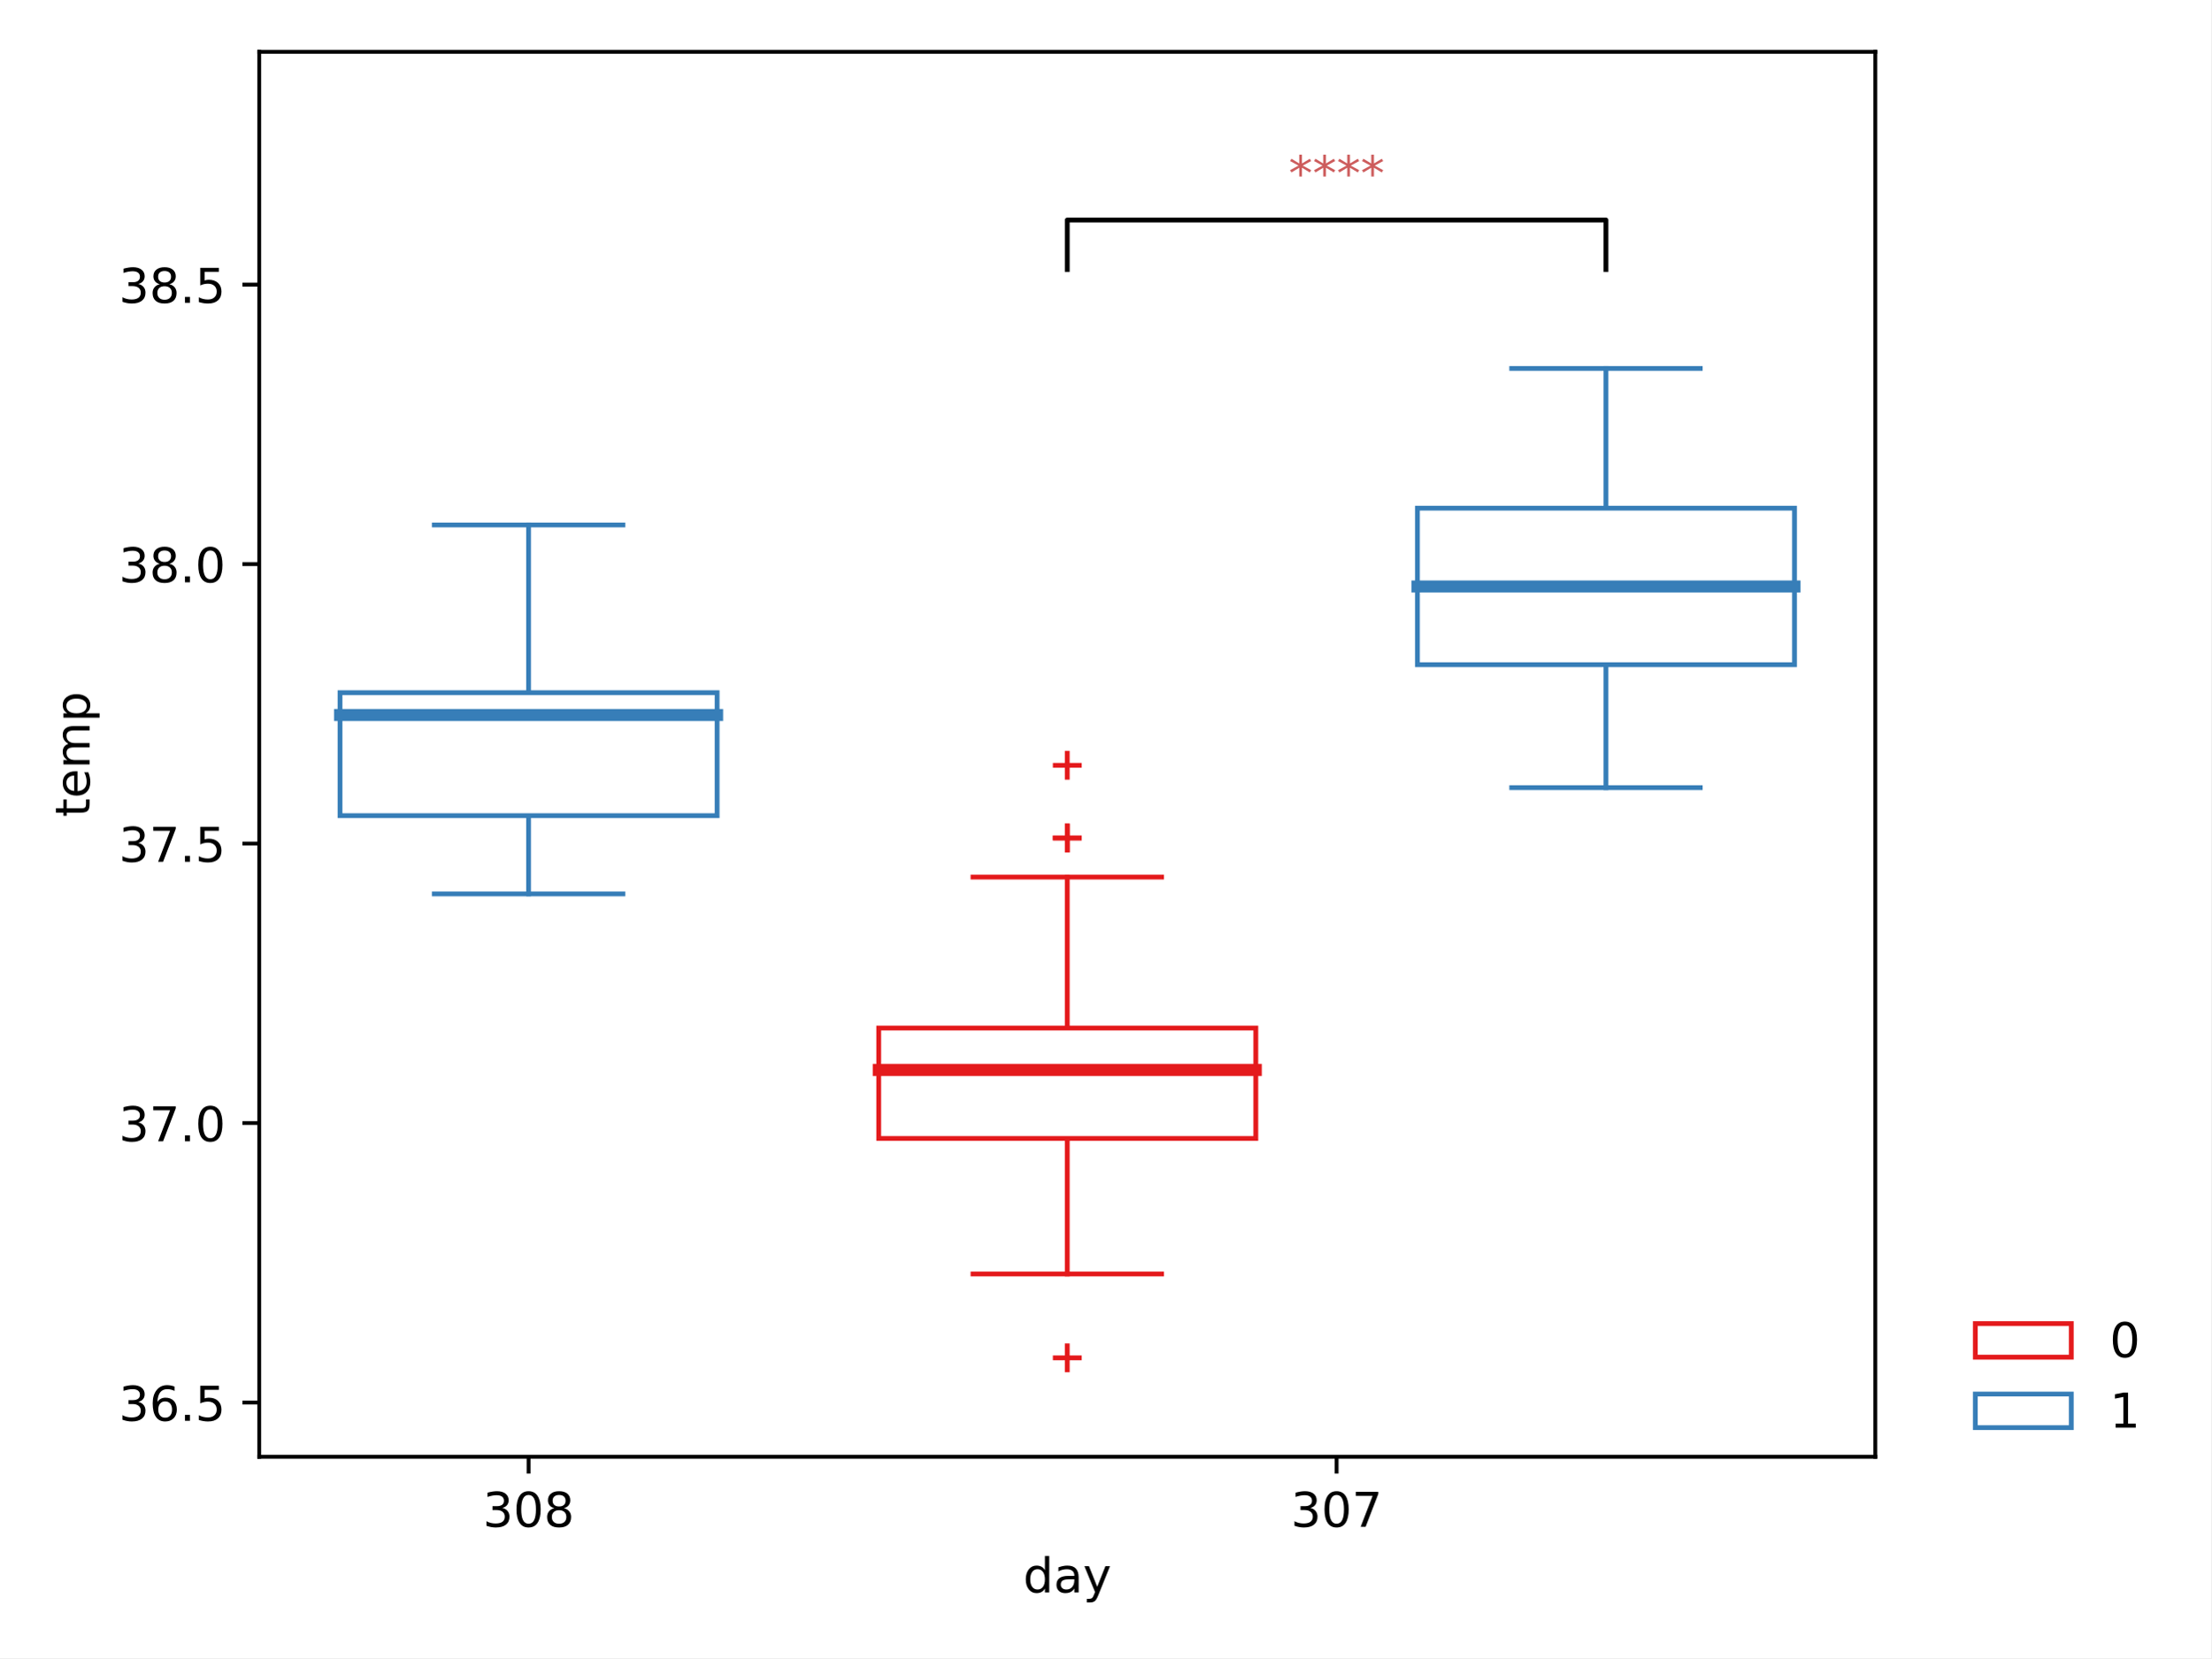
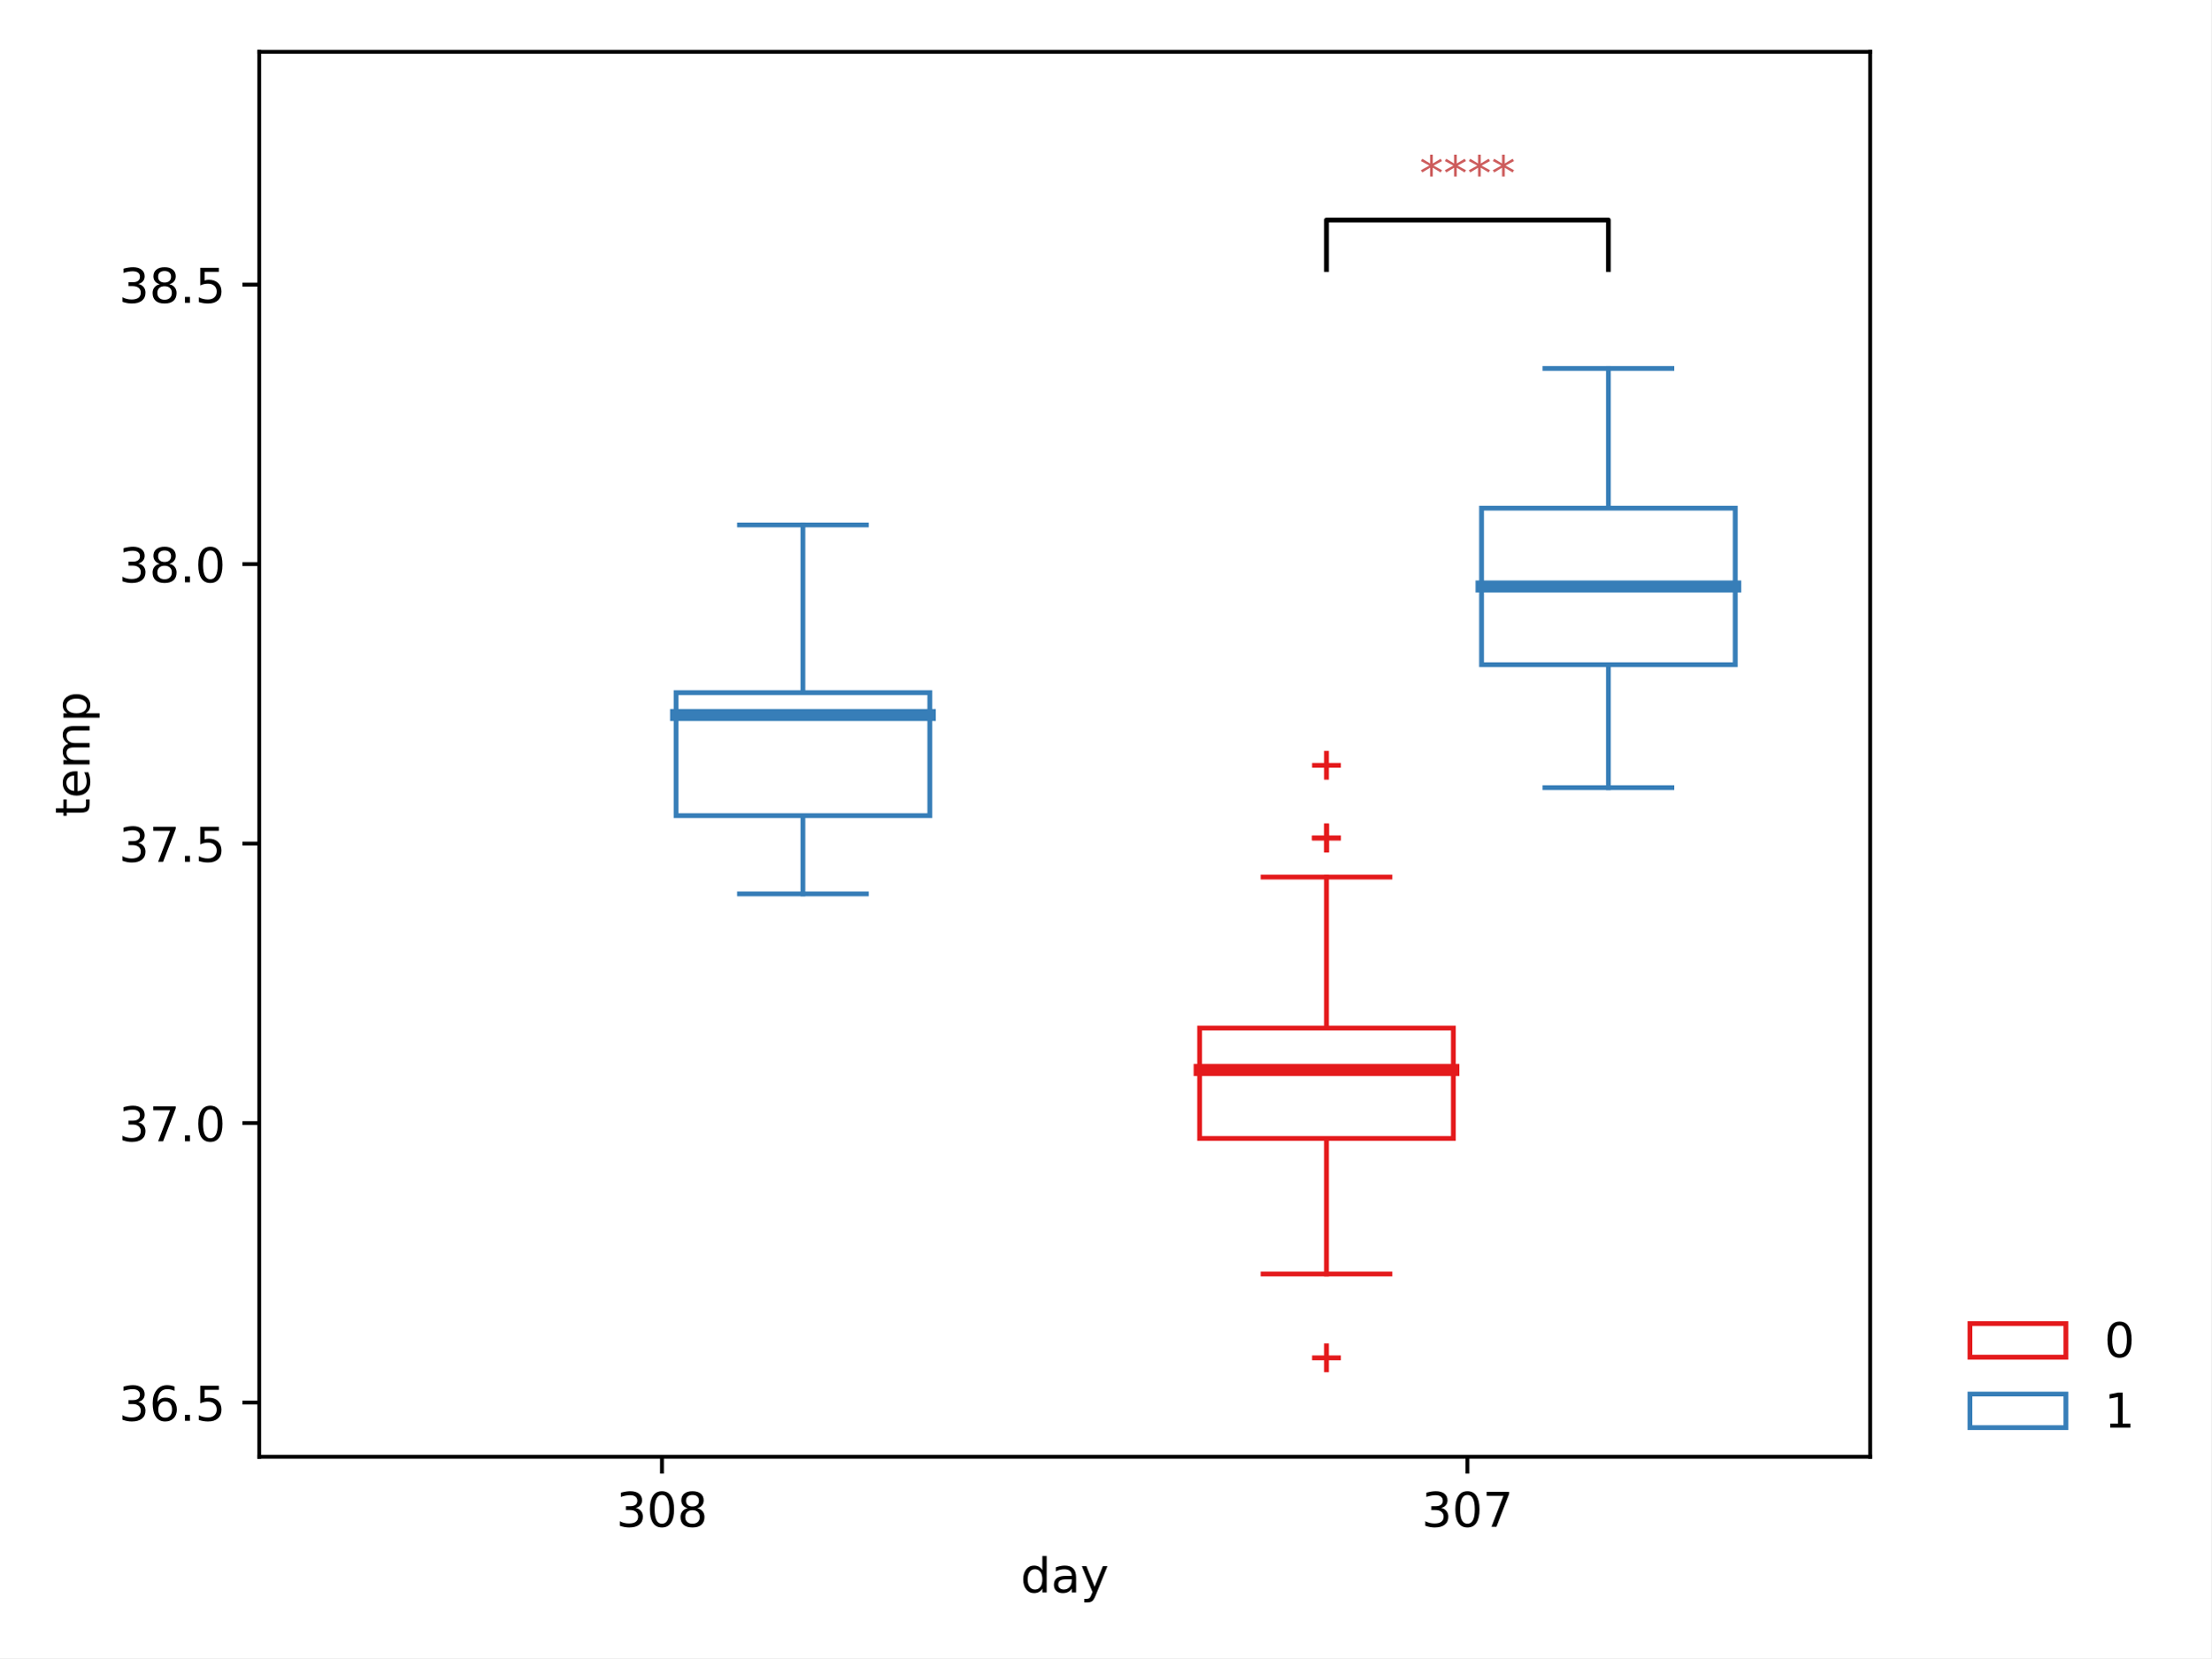
<svg xmlns="http://www.w3.org/2000/svg" xmlns:xlink="http://www.w3.org/1999/xlink" height="345.6pt" version="1.1" viewBox="0 0 460.8 345.6" width="460.8pt">
  <defs>
    <style type="text/css">
*{stroke-linecap:butt;stroke-linejoin:round;}
  </style>
  </defs>
  <g id="figure_1">
    <g id="patch_1">
      <path d="M 0 345.6  L 460.8 345.6  L 460.8 0  L 0 0  z " style="fill:#ffffff;" />
    </g>
    <g id="axes_1">
      <g id="patch_2">
-         <path d="M 54.02 303.64  L 390.823 303.64  L 390.823 10.8  L 54.02 10.8  z " style="fill:#ffffff;" />
+         <path d="M 54.02 303.64  L 389.754 303.64  L 389.754 10.8  L 54.02 10.8  z " style="fill:#ffffff;" />
      </g>
      <g id="matplotlib.axis_1">
        <g id="xtick_1">
          <g id="line2d_1">
            <defs>
-               <path d="M 0 0  L 0 3.5  " id="mc8f08b8f6e" style="stroke:#000000;stroke-width:0.8;" />
-             </defs>
-             <g>
-               <use style="stroke:#000000;stroke-width:0.8;" x="110.154" xlink:href="#mc8f08b8f6e" y="303.64" />
+               <path d="M 0 0  L 0 3.5  " id="md57b7d2812" style="stroke:#000000;stroke-width:0.8;" />
+             </defs>
+             <g>
+               <use style="stroke:#000000;stroke-width:0.8;" x="137.953" xlink:href="#md57b7d2812" y="303.64" />
            </g>
          </g>
          <g id="text_1">
            <defs>
              <path d="M 40.578 39.312  Q 47.656 37.797 51.625 33  Q 55.609 28.219 55.609 21.188  Q 55.609 10.406 48.188 4.484  Q 40.766 -1.422 27.094 -1.422  Q 22.516 -1.422 17.656 -0.516  Q 12.797 0.391 7.625 2.203  L 7.625 11.719  Q 11.719 9.328 16.594 8.109  Q 21.484 6.891 26.812 6.891  Q 36.078 6.891 40.938 10.547  Q 45.797 14.203 45.797 21.188  Q 45.797 27.641 41.281 31.266  Q 36.766 34.906 28.719 34.906  L 20.219 34.906  L 20.219 43.016  L 29.109 43.016  Q 36.375 43.016 40.234 45.922  Q 44.094 48.828 44.094 54.297  Q 44.094 59.906 40.109 62.906  Q 36.141 65.922 28.719 65.922  Q 24.656 65.922 20.016 65.031  Q 15.375 64.156 9.812 62.312  L 9.812 71.094  Q 15.438 72.656 20.344 73.438  Q 25.25 74.219 29.594 74.219  Q 40.828 74.219 47.359 69.109  Q 53.906 64.016 53.906 55.328  Q 53.906 49.266 50.438 45.094  Q 46.969 40.922 40.578 39.312  z " id="DejaVuSans-51" />
              <path d="M 31.781 66.406  Q 24.172 66.406 20.328 58.906  Q 16.5 51.422 16.5 36.375  Q 16.5 21.391 20.328 13.891  Q 24.172 6.391 31.781 6.391  Q 39.453 6.391 43.281 13.891  Q 47.125 21.391 47.125 36.375  Q 47.125 51.422 43.281 58.906  Q 39.453 66.406 31.781 66.406  z M 31.781 74.219  Q 44.047 74.219 50.516 64.516  Q 56.984 54.828 56.984 36.375  Q 56.984 17.969 50.516 8.266  Q 44.047 -1.422 31.781 -1.422  Q 19.531 -1.422 13.062 8.266  Q 6.594 17.969 6.594 36.375  Q 6.594 54.828 13.062 64.516  Q 19.531 74.219 31.781 74.219  z " id="DejaVuSans-48" />
              <path d="M 31.781 34.625  Q 24.75 34.625 20.719 30.859  Q 16.703 27.094 16.703 20.516  Q 16.703 13.922 20.719 10.156  Q 24.75 6.391 31.781 6.391  Q 38.812 6.391 42.859 10.172  Q 46.922 13.969 46.922 20.516  Q 46.922 27.094 42.891 30.859  Q 38.875 34.625 31.781 34.625  z M 21.922 38.812  Q 15.578 40.375 12.031 44.719  Q 8.5 49.078 8.5 55.328  Q 8.5 64.062 14.719 69.141  Q 20.953 74.219 31.781 74.219  Q 42.672 74.219 48.875 69.141  Q 55.078 64.062 55.078 55.328  Q 55.078 49.078 51.531 44.719  Q 48 40.375 41.703 38.812  Q 48.828 37.156 52.797 32.312  Q 56.781 27.484 56.781 20.516  Q 56.781 9.906 50.312 4.234  Q 43.844 -1.422 31.781 -1.422  Q 19.734 -1.422 13.25 4.234  Q 6.781 9.906 6.781 20.516  Q 6.781 27.484 10.781 32.312  Q 14.797 37.156 21.922 38.812  z M 18.312 54.391  Q 18.312 48.734 21.844 45.562  Q 25.391 42.391 31.781 42.391  Q 38.141 42.391 41.719 45.562  Q 45.312 48.734 45.312 54.391  Q 45.312 60.062 41.719 63.234  Q 38.141 66.406 31.781 66.406  Q 25.391 66.406 21.844 63.234  Q 18.312 60.062 18.312 54.391  z " id="DejaVuSans-56" />
            </defs>
-             <g transform="translate(100.6101 318.2384)scale(0.1 -0.1)">
+             <g transform="translate(128.4098 318.2384)scale(0.1 -0.1)">
              <use xlink:href="#DejaVuSans-51" />
              <use x="63.623" xlink:href="#DejaVuSans-48" />
              <use x="127.246" xlink:href="#DejaVuSans-56" />
            </g>
          </g>
        </g>
        <g id="xtick_2">
          <g id="line2d_2">
            <g>
-               <use style="stroke:#000000;stroke-width:0.8;" x="278.556" xlink:href="#mc8f08b8f6e" y="303.64" />
+               <use style="stroke:#000000;stroke-width:0.8;" x="305.82" xlink:href="#md57b7d2812" y="303.64" />
            </g>
          </g>
          <g id="text_2">
            <defs>
              <path d="M 8.203 72.906  L 55.078 72.906  L 55.078 68.703  L 28.609 0  L 18.312 0  L 43.219 64.594  L 8.203 64.594  z " id="DejaVuSans-55" />
            </defs>
-             <g transform="translate(269.0118 318.2384)scale(0.1 -0.1)">
+             <g transform="translate(296.2767 318.2384)scale(0.1 -0.1)">
              <use xlink:href="#DejaVuSans-51" />
              <use x="63.623" xlink:href="#DejaVuSans-48" />
              <use x="127.246" xlink:href="#DejaVuSans-55" />
            </g>
          </g>
        </g>
        <g id="text_3">
          <defs>
            <path d="M 45.406 46.391  L 45.406 75.984  L 54.391 75.984  L 54.391 0  L 45.406 0  L 45.406 8.203  Q 42.578 3.328 38.25 0.953  Q 33.938 -1.422 27.875 -1.422  Q 17.969 -1.422 11.734 6.484  Q 5.516 14.406 5.516 27.297  Q 5.516 40.188 11.734 48.094  Q 17.969 56 27.875 56  Q 33.938 56 38.25 53.625  Q 42.578 51.266 45.406 46.391  z M 14.797 27.297  Q 14.797 17.391 18.875 11.75  Q 22.953 6.109 30.078 6.109  Q 37.203 6.109 41.297 11.75  Q 45.406 17.391 45.406 27.297  Q 45.406 37.203 41.297 42.844  Q 37.203 48.484 30.078 48.484  Q 22.953 48.484 18.875 42.844  Q 14.797 37.203 14.797 27.297  z " id="DejaVuSans-100" />
            <path d="M 34.281 27.484  Q 23.391 27.484 19.188 25  Q 14.984 22.516 14.984 16.5  Q 14.984 11.719 18.141 8.906  Q 21.297 6.109 26.703 6.109  Q 34.188 6.109 38.703 11.406  Q 43.219 16.703 43.219 25.484  L 43.219 27.484  z M 52.203 31.203  L 52.203 0  L 43.219 0  L 43.219 8.297  Q 40.141 3.328 35.547 0.953  Q 30.953 -1.422 24.312 -1.422  Q 15.922 -1.422 10.953 3.297  Q 6 8.016 6 15.922  Q 6 25.141 12.172 29.828  Q 18.359 34.516 30.609 34.516  L 43.219 34.516  L 43.219 35.406  Q 43.219 41.609 39.141 45  Q 35.062 48.391 27.688 48.391  Q 23 48.391 18.547 47.266  Q 14.109 46.141 10.016 43.891  L 10.016 52.203  Q 14.938 54.109 19.578 55.047  Q 24.219 56 28.609 56  Q 40.484 56 46.344 49.844  Q 52.203 43.703 52.203 31.203  z " id="DejaVuSans-97" />
            <path d="M 32.172 -5.078  Q 28.375 -14.844 24.75 -17.812  Q 21.141 -20.797 15.094 -20.797  L 7.906 -20.797  L 7.906 -13.281  L 13.188 -13.281  Q 16.891 -13.281 18.938 -11.516  Q 21 -9.766 23.484 -3.219  L 25.094 0.875  L 2.984 54.688  L 12.5 54.688  L 29.594 11.922  L 46.688 54.688  L 56.203 54.688  z " id="DejaVuSans-121" />
          </defs>
-           <g transform="translate(213.224 331.9166)scale(0.1 -0.1)">
+           <g transform="translate(212.6893 331.9166)scale(0.1 -0.1)">
            <use xlink:href="#DejaVuSans-100" />
            <use x="63.477" xlink:href="#DejaVuSans-97" />
            <use x="124.756" xlink:href="#DejaVuSans-121" />
          </g>
        </g>
      </g>
      <g id="matplotlib.axis_2">
        <g id="ytick_1">
          <g id="line2d_3">
            <defs>
-               <path d="M 0 0  L -3.5 0  " id="m003e473885" style="stroke:#000000;stroke-width:0.8;" />
-             </defs>
-             <g>
-               <use style="stroke:#000000;stroke-width:0.8;" x="54.02" xlink:href="#m003e473885" y="292.338" />
+               <path d="M 0 0  L -3.5 0  " id="m7c211a950c" style="stroke:#000000;stroke-width:0.8;" />
+             </defs>
+             <g>
+               <use style="stroke:#000000;stroke-width:0.8;" x="54.02" xlink:href="#m7c211a950c" y="292.338" />
            </g>
          </g>
          <g id="text_4">
            <defs>
              <path d="M 33.016 40.375  Q 26.375 40.375 22.484 35.828  Q 18.609 31.297 18.609 23.391  Q 18.609 15.531 22.484 10.953  Q 26.375 6.391 33.016 6.391  Q 39.656 6.391 43.531 10.953  Q 47.406 15.531 47.406 23.391  Q 47.406 31.297 43.531 35.828  Q 39.656 40.375 33.016 40.375  z M 52.594 71.297  L 52.594 62.312  Q 48.875 64.062 45.094 64.984  Q 41.312 65.922 37.594 65.922  Q 27.828 65.922 22.672 59.328  Q 17.531 52.734 16.797 39.406  Q 19.672 43.656 24.016 45.922  Q 28.375 48.188 33.594 48.188  Q 44.578 48.188 50.953 41.516  Q 57.328 34.859 57.328 23.391  Q 57.328 12.156 50.688 5.359  Q 44.047 -1.422 33.016 -1.422  Q 20.359 -1.422 13.672 8.266  Q 6.984 17.969 6.984 36.375  Q 6.984 53.656 15.188 63.938  Q 23.391 74.219 37.203 74.219  Q 40.922 74.219 44.703 73.484  Q 48.484 72.75 52.594 71.297  z " id="DejaVuSans-54" />
              <path d="M 10.688 12.406  L 21 12.406  L 21 0  L 10.688 0  z " id="DejaVuSans-46" />
              <path d="M 10.797 72.906  L 49.516 72.906  L 49.516 64.594  L 19.828 64.594  L 19.828 46.734  Q 21.969 47.469 24.109 47.828  Q 26.266 48.188 28.422 48.188  Q 40.625 48.188 47.75 41.5  Q 54.891 34.812 54.891 23.391  Q 54.891 11.625 47.562 5.094  Q 40.234 -1.422 26.906 -1.422  Q 22.312 -1.422 17.547 -0.641  Q 12.797 0.141 7.719 1.703  L 7.719 11.625  Q 12.109 9.234 16.797 8.062  Q 21.484 6.891 26.703 6.891  Q 35.156 6.891 40.078 11.328  Q 45.016 15.766 45.016 23.391  Q 45.016 31 40.078 35.438  Q 35.156 39.891 26.703 39.891  Q 22.75 39.891 18.812 39.016  Q 14.891 38.141 10.797 36.281  z " id="DejaVuSans-53" />
            </defs>
            <g transform="translate(24.75437 296.1376)scale(0.1 -0.1)">
              <use xlink:href="#DejaVuSans-51" />
              <use x="63.623" xlink:href="#DejaVuSans-54" />
              <use x="127.246" xlink:href="#DejaVuSans-46" />
              <use x="159.033" xlink:href="#DejaVuSans-53" />
            </g>
          </g>
        </g>
        <g id="ytick_2">
          <g id="line2d_4">
            <g>
-               <use style="stroke:#000000;stroke-width:0.8;" x="54.02" xlink:href="#m003e473885" y="234.083" />
+               <use style="stroke:#000000;stroke-width:0.8;" x="54.02" xlink:href="#m7c211a950c" y="234.083" />
            </g>
          </g>
          <g id="text_5">
            <g transform="translate(24.75437 237.8819)scale(0.1 -0.1)">
              <use xlink:href="#DejaVuSans-51" />
              <use x="63.623" xlink:href="#DejaVuSans-55" />
              <use x="127.246" xlink:href="#DejaVuSans-46" />
              <use x="159.033" xlink:href="#DejaVuSans-48" />
            </g>
          </g>
        </g>
        <g id="ytick_3">
          <g id="line2d_5">
            <g>
-               <use style="stroke:#000000;stroke-width:0.8;" x="54.02" xlink:href="#m003e473885" y="175.827" />
+               <use style="stroke:#000000;stroke-width:0.8;" x="54.02" xlink:href="#m7c211a950c" y="175.827" />
            </g>
          </g>
          <g id="text_6">
            <g transform="translate(24.75437 179.6261)scale(0.1 -0.1)">
              <use xlink:href="#DejaVuSans-51" />
              <use x="63.623" xlink:href="#DejaVuSans-55" />
              <use x="127.246" xlink:href="#DejaVuSans-46" />
              <use x="159.033" xlink:href="#DejaVuSans-53" />
            </g>
          </g>
        </g>
        <g id="ytick_4">
          <g id="line2d_6">
            <g>
-               <use style="stroke:#000000;stroke-width:0.8;" x="54.02" xlink:href="#m003e473885" y="117.571" />
+               <use style="stroke:#000000;stroke-width:0.8;" x="54.02" xlink:href="#m7c211a950c" y="117.571" />
            </g>
          </g>
          <g id="text_7">
            <g transform="translate(24.75437 121.3704)scale(0.1 -0.1)">
              <use xlink:href="#DejaVuSans-51" />
              <use x="63.623" xlink:href="#DejaVuSans-56" />
              <use x="127.246" xlink:href="#DejaVuSans-46" />
              <use x="159.033" xlink:href="#DejaVuSans-48" />
            </g>
          </g>
        </g>
        <g id="ytick_5">
          <g id="line2d_7">
            <g>
-               <use style="stroke:#000000;stroke-width:0.8;" x="54.02" xlink:href="#m003e473885" y="59.315" />
+               <use style="stroke:#000000;stroke-width:0.8;" x="54.02" xlink:href="#m7c211a950c" y="59.315" />
            </g>
          </g>
          <g id="text_8">
            <g transform="translate(24.75437 63.11461)scale(0.1 -0.1)">
              <use xlink:href="#DejaVuSans-51" />
              <use x="63.623" xlink:href="#DejaVuSans-56" />
              <use x="127.246" xlink:href="#DejaVuSans-46" />
              <use x="159.033" xlink:href="#DejaVuSans-53" />
            </g>
          </g>
        </g>
        <g id="text_9">
          <defs>
            <path d="M 18.312 70.219  L 18.312 54.688  L 36.812 54.688  L 36.812 47.703  L 18.312 47.703  L 18.312 18.016  Q 18.312 11.328 20.141 9.422  Q 21.969 7.516 27.594 7.516  L 36.812 7.516  L 36.812 0  L 27.594 0  Q 17.188 0 13.234 3.875  Q 9.281 7.766 9.281 18.016  L 9.281 47.703  L 2.688 47.703  L 2.688 54.688  L 9.281 54.688  L 9.281 70.219  z " id="DejaVuSans-116" />
            <path d="M 56.203 29.594  L 56.203 25.203  L 14.891 25.203  Q 15.484 15.922 20.484 11.062  Q 25.484 6.203 34.422 6.203  Q 39.594 6.203 44.453 7.469  Q 49.312 8.734 54.109 11.281  L 54.109 2.781  Q 49.266 0.734 44.188 -0.344  Q 39.109 -1.422 33.891 -1.422  Q 20.797 -1.422 13.156 6.188  Q 5.516 13.812 5.516 26.812  Q 5.516 40.234 12.766 48.109  Q 20.016 56 32.328 56  Q 43.359 56 49.781 48.891  Q 56.203 41.797 56.203 29.594  z M 47.219 32.234  Q 47.125 39.594 43.094 43.984  Q 39.062 48.391 32.422 48.391  Q 24.906 48.391 20.391 44.141  Q 15.875 39.891 15.188 32.172  z " id="DejaVuSans-101" />
            <path d="M 52 44.188  Q 55.375 50.25 60.062 53.125  Q 64.75 56 71.094 56  Q 79.641 56 84.281 50.016  Q 88.922 44.047 88.922 33.016  L 88.922 0  L 79.891 0  L 79.891 32.719  Q 79.891 40.578 77.094 44.375  Q 74.312 48.188 68.609 48.188  Q 61.625 48.188 57.562 43.547  Q 53.516 38.922 53.516 30.906  L 53.516 0  L 44.484 0  L 44.484 32.719  Q 44.484 40.625 41.703 44.406  Q 38.922 48.188 33.109 48.188  Q 26.219 48.188 22.156 43.531  Q 18.109 38.875 18.109 30.906  L 18.109 0  L 9.078 0  L 9.078 54.688  L 18.109 54.688  L 18.109 46.188  Q 21.188 51.219 25.484 53.609  Q 29.781 56 35.688 56  Q 41.656 56 45.828 52.969  Q 50 49.953 52 44.188  z " id="DejaVuSans-109" />
            <path d="M 18.109 8.203  L 18.109 -20.797  L 9.078 -20.797  L 9.078 54.688  L 18.109 54.688  L 18.109 46.391  Q 20.953 51.266 25.266 53.625  Q 29.594 56 35.594 56  Q 45.562 56 51.781 48.094  Q 58.016 40.188 58.016 27.297  Q 58.016 14.406 51.781 6.484  Q 45.562 -1.422 35.594 -1.422  Q 29.594 -1.422 25.266 0.953  Q 20.953 3.328 18.109 8.203  z M 48.688 27.297  Q 48.688 37.203 44.609 42.844  Q 40.531 48.484 33.406 48.484  Q 26.266 48.484 22.188 42.844  Q 18.109 37.203 18.109 27.297  Q 18.109 17.391 22.188 11.75  Q 26.266 6.109 33.406 6.109  Q 40.531 6.109 44.609 11.75  Q 48.688 17.391 48.688 27.297  z " id="DejaVuSans-112" />
          </defs>
          <g transform="translate(18.67469 170.3013)rotate(-90)scale(0.1 -0.1)">
            <use xlink:href="#DejaVuSans-116" />
            <use x="39.209" xlink:href="#DejaVuSans-101" />
            <use x="100.732" xlink:href="#DejaVuSans-109" />
            <use x="198.145" xlink:href="#DejaVuSans-112" />
          </g>
        </g>
      </g>
      <g id="line2d_8">
-         <path clip-path="url(#p1ba9d0f4a2)" d="M 110.154 170.001  L 110.154 186.313  " style="fill:none;stroke:#377eb8;stroke-linecap:square;" />
+         <path clip-path="url(#p12a912870e)" d="M 167.33 170.001  L 167.33 186.313  " style="fill:none;stroke:#377eb8;stroke-linecap:square;" />
      </g>
      <g id="line2d_9">
-         <path clip-path="url(#p1ba9d0f4a2)" d="M 110.154 144.369  L 110.154 109.415  " style="fill:none;stroke:#377eb8;stroke-linecap:square;" />
+         <path clip-path="url(#p12a912870e)" d="M 167.33 144.369  L 167.33 109.415  " style="fill:none;stroke:#377eb8;stroke-linecap:square;" />
      </g>
      <g id="line2d_10">
-         <path clip-path="url(#p1ba9d0f4a2)" d="M 90.507 186.313  L 129.801 186.313  " style="fill:none;stroke:#377eb8;stroke-linecap:square;" />
+         <path clip-path="url(#p12a912870e)" d="M 154.111 186.313  L 180.55 186.313  " style="fill:none;stroke:#377eb8;stroke-linecap:square;" />
      </g>
      <g id="line2d_11">
-         <path clip-path="url(#p1ba9d0f4a2)" d="M 90.507 109.415  L 129.801 109.415  " style="fill:none;stroke:#377eb8;stroke-linecap:square;" />
+         <path clip-path="url(#p12a912870e)" d="M 154.111 109.415  L 180.55 109.415  " style="fill:none;stroke:#377eb8;stroke-linecap:square;" />
      </g>
      <g id="line2d_12" />
      <g id="line2d_13">
-         <path clip-path="url(#p1ba9d0f4a2)" d="M 222.422 237.287  L 222.422 265.541  " style="fill:none;stroke:#e41a1c;stroke-linecap:square;" />
+         <path clip-path="url(#p12a912870e)" d="M 276.444 237.287  L 276.444 265.541  " style="fill:none;stroke:#e41a1c;stroke-linecap:square;" />
      </g>
      <g id="line2d_14">
-         <path clip-path="url(#p1ba9d0f4a2)" d="M 222.422 214.276  L 222.422 182.818  " style="fill:none;stroke:#e41a1c;stroke-linecap:square;" />
+         <path clip-path="url(#p12a912870e)" d="M 276.444 214.276  L 276.444 182.818  " style="fill:none;stroke:#e41a1c;stroke-linecap:square;" />
      </g>
      <g id="line2d_15">
-         <path clip-path="url(#p1ba9d0f4a2)" d="M 202.775 265.541  L 242.069 265.541  " style="fill:none;stroke:#e41a1c;stroke-linecap:square;" />
+         <path clip-path="url(#p12a912870e)" d="M 263.224 265.541  L 289.663 265.541  " style="fill:none;stroke:#e41a1c;stroke-linecap:square;" />
      </g>
      <g id="line2d_16">
-         <path clip-path="url(#p1ba9d0f4a2)" d="M 202.775 182.818  L 242.069 182.818  " style="fill:none;stroke:#e41a1c;stroke-linecap:square;" />
+         <path clip-path="url(#p12a912870e)" d="M 263.224 182.818  L 289.663 182.818  " style="fill:none;stroke:#e41a1c;stroke-linecap:square;" />
      </g>
      <g id="line2d_17">
        <defs>
-           <path d="M -3 0  L 3 0  M 0 3  L 0 -3  " id="m17a6c265cf" style="stroke:#e41a1c;" />
+           <path d="M -3 0  L 3 0  M 0 3  L 0 -3  " id="madd7fec09b" style="stroke:#e41a1c;" />
        </defs>
-         <g clip-path="url(#p1ba9d0f4a2)">
-           <use style="fill-opacity:0;stroke:#e41a1c;" x="222.422" xlink:href="#m17a6c265cf" y="283.017" />
-           <use style="fill-opacity:0;stroke:#e41a1c;" x="222.422" xlink:href="#m17a6c265cf" y="174.662" />
-           <use style="fill-opacity:0;stroke:#e41a1c;" x="222.422" xlink:href="#m17a6c265cf" y="159.515" />
-           <use style="fill-opacity:0;stroke:#e41a1c;" x="222.422" xlink:href="#m17a6c265cf" y="174.662" />
+         <g clip-path="url(#p12a912870e)">
+           <use style="fill-opacity:0;stroke:#e41a1c;" x="276.444" xlink:href="#madd7fec09b" y="283.017" />
+           <use style="fill-opacity:0;stroke:#e41a1c;" x="276.444" xlink:href="#madd7fec09b" y="174.662" />
+           <use style="fill-opacity:0;stroke:#e41a1c;" x="276.444" xlink:href="#madd7fec09b" y="159.515" />
+           <use style="fill-opacity:0;stroke:#e41a1c;" x="276.444" xlink:href="#madd7fec09b" y="174.662" />
        </g>
      </g>
      <g id="line2d_18">
-         <path clip-path="url(#p1ba9d0f4a2)" d="M 334.689 138.543  L 334.689 164.176  " style="fill:none;stroke:#377eb8;stroke-linecap:square;" />
+         <path clip-path="url(#p12a912870e)" d="M 335.197 138.543  L 335.197 164.176  " style="fill:none;stroke:#377eb8;stroke-linecap:square;" />
      </g>
      <g id="line2d_19">
-         <path clip-path="url(#p1ba9d0f4a2)" d="M 334.689 105.92  L 334.689 76.792  " style="fill:none;stroke:#377eb8;stroke-linecap:square;" />
+         <path clip-path="url(#p12a912870e)" d="M 335.197 105.92  L 335.197 76.792  " style="fill:none;stroke:#377eb8;stroke-linecap:square;" />
      </g>
      <g id="line2d_20">
-         <path clip-path="url(#p1ba9d0f4a2)" d="M 315.043 164.176  L 354.336 164.176  " style="fill:none;stroke:#377eb8;stroke-linecap:square;" />
+         <path clip-path="url(#p12a912870e)" d="M 321.978 164.176  L 348.417 164.176  " style="fill:none;stroke:#377eb8;stroke-linecap:square;" />
      </g>
      <g id="line2d_21">
-         <path clip-path="url(#p1ba9d0f4a2)" d="M 315.043 76.792  L 354.336 76.792  " style="fill:none;stroke:#377eb8;stroke-linecap:square;" />
+         <path clip-path="url(#p12a912870e)" d="M 321.978 76.792  L 348.417 76.792  " style="fill:none;stroke:#377eb8;stroke-linecap:square;" />
      </g>
      <g id="line2d_22" />
      <g id="line2d_23">
-         <path clip-path="url(#p1ba9d0f4a2)" d="M 222.422 56.17  L 222.422 45.858  L 334.689 45.858  L 334.689 56.17  " style="fill:none;stroke:#000000;stroke-linecap:square;" />
+         <path clip-path="url(#p12a912870e)" d="M 276.444 56.17  L 276.444 45.858  L 335.197 45.858  L 335.197 56.17  " style="fill:none;stroke:#000000;stroke-linecap:square;" />
      </g>
      <g id="patch_3">
-         <path clip-path="url(#p1ba9d0f4a2)" d="M 70.86 170.001  L 149.448 170.001  L 149.448 144.369  L 70.86 144.369  L 70.86 170.001  z " style="fill:#ffffff;stroke:#377eb8;stroke-linejoin:miter;" />
+         <path clip-path="url(#p12a912870e)" d="M 140.891 170.001  L 193.769 170.001  L 193.769 144.369  L 140.891 144.369  L 140.891 170.001  z " style="fill:#ffffff;stroke:#377eb8;stroke-linejoin:miter;" />
      </g>
      <g id="patch_4">
-         <path clip-path="url(#p1ba9d0f4a2)" d="M 183.128 237.287  L 261.715 237.287  L 261.715 214.276  L 183.128 214.276  L 183.128 237.287  z " style="fill:#ffffff;stroke:#e41a1c;stroke-linejoin:miter;" />
+         <path clip-path="url(#p12a912870e)" d="M 250.005 237.287  L 302.883 237.287  L 302.883 214.276  L 250.005 214.276  L 250.005 237.287  z " style="fill:#ffffff;stroke:#e41a1c;stroke-linejoin:miter;" />
      </g>
      <g id="patch_5">
-         <path clip-path="url(#p1ba9d0f4a2)" d="M 295.396 138.543  L 373.983 138.543  L 373.983 105.92  L 295.396 105.92  L 295.396 138.543  z " style="fill:#ffffff;stroke:#377eb8;stroke-linejoin:miter;" />
+         <path clip-path="url(#p12a912870e)" d="M 308.758 138.543  L 361.636 138.543  L 361.636 105.92  L 308.758 105.92  L 308.758 138.543  z " style="fill:#ffffff;stroke:#377eb8;stroke-linejoin:miter;" />
      </g>
      <g id="line2d_24">
-         <path clip-path="url(#p1ba9d0f4a2)" d="M 70.86 149.029  L 149.448 149.029  " style="fill:none;stroke:#377eb8;stroke-linecap:square;stroke-width:2.5;" />
+         <path clip-path="url(#p12a912870e)" d="M 140.891 149.029  L 193.769 149.029  " style="fill:none;stroke:#377eb8;stroke-linecap:square;stroke-width:2.5;" />
      </g>
      <g id="line2d_25">
-         <path clip-path="url(#p1ba9d0f4a2)" d="M 183.128 223.014  L 261.715 223.014  " style="fill:none;stroke:#e41a1c;stroke-linecap:square;stroke-width:2.5;" />
+         <path clip-path="url(#p12a912870e)" d="M 250.005 223.014  L 302.883 223.014  " style="fill:none;stroke:#e41a1c;stroke-linecap:square;stroke-width:2.5;" />
      </g>
      <g id="line2d_26">
-         <path clip-path="url(#p1ba9d0f4a2)" d="M 295.396 122.232  L 373.983 122.232  " style="fill:none;stroke:#377eb8;stroke-linecap:square;stroke-width:2.5;" />
+         <path clip-path="url(#p12a912870e)" d="M 308.758 122.232  L 361.636 122.232  " style="fill:none;stroke:#377eb8;stroke-linecap:square;stroke-width:2.5;" />
      </g>
      <g id="patch_6">
        <path d="M 54.02 303.64  L 54.02 10.8  " style="fill:none;stroke:#000000;stroke-linecap:square;stroke-linejoin:miter;stroke-width:0.8;" />
      </g>
      <g id="patch_7">
-         <path d="M 390.823 303.64  L 390.823 10.8  " style="fill:none;stroke:#000000;stroke-linecap:square;stroke-linejoin:miter;stroke-width:0.8;" />
+         <path d="M 389.754 303.64  L 389.754 10.8  " style="fill:none;stroke:#000000;stroke-linecap:square;stroke-linejoin:miter;stroke-width:0.8;" />
      </g>
      <g id="patch_8">
-         <path d="M 54.02 303.64  L 390.823 303.64  " style="fill:none;stroke:#000000;stroke-linecap:square;stroke-linejoin:miter;stroke-width:0.8;" />
+         <path d="M 54.02 303.64  L 389.754 303.64  " style="fill:none;stroke:#000000;stroke-linecap:square;stroke-linejoin:miter;stroke-width:0.8;" />
      </g>
      <g id="patch_9">
-         <path d="M 54.02 10.8  L 390.823 10.8  " style="fill:none;stroke:#000000;stroke-linecap:square;stroke-linejoin:miter;stroke-width:0.8;" />
+         <path d="M 54.02 10.8  L 389.754 10.8  " style="fill:none;stroke:#000000;stroke-linecap:square;stroke-linejoin:miter;stroke-width:0.8;" />
      </g>
      <g id="text_10">
        <defs>
          <path d="M 47.016 60.891  L 29.5 51.422  L 47.016 41.891  L 44.188 37.109  L 27.781 47.016  L 27.781 28.609  L 22.219 28.609  L 22.219 47.016  L 5.812 37.109  L 2.984 41.891  L 20.516 51.422  L 2.984 60.891  L 5.812 65.719  L 22.219 55.812  L 22.219 74.219  L 27.781 74.219  L 27.781 55.812  L 44.188 65.719  z " id="DejaVuSans-42" />
        </defs>
-         <g style="fill:#cd5c5c;" transform="translate(268.5555 39.65411)scale(0.1 -0.1)">
+         <g style="fill:#cd5c5c;" transform="translate(295.8205 39.65411)scale(0.1 -0.1)">
          <use xlink:href="#DejaVuSans-42" />
          <use x="50" xlink:href="#DejaVuSans-42" />
          <use x="100" xlink:href="#DejaVuSans-42" />
          <use x="150" xlink:href="#DejaVuSans-42" />
        </g>
      </g>
      <g id="legend_1">
        <g id="patch_10">
-           <path d="M 411.663 282.882  L 431.663 282.882  L 431.663 275.882  L 411.663 275.882  z " style="fill:#ffffff;stroke:#e41a1c;stroke-linejoin:miter;" />
+           <path d="M 410.541 282.882  L 430.541 282.882  L 430.541 275.882  L 410.541 275.882  z " style="fill:#ffffff;stroke:#e41a1c;stroke-linejoin:miter;" />
        </g>
        <g id="text_11">
-           <g transform="translate(439.6635 282.8822)scale(0.1 -0.1)">
+           <g transform="translate(438.5407 282.8822)scale(0.1 -0.1)">
            <use xlink:href="#DejaVuSans-48" />
          </g>
        </g>
        <g id="patch_11">
-           <path d="M 411.663 297.56  L 431.663 297.56  L 431.663 290.56  L 411.663 290.56  z " style="fill:#ffffff;stroke:#377eb8;stroke-linejoin:miter;" />
+           <path d="M 410.541 297.56  L 430.541 297.56  L 430.541 290.56  L 410.541 290.56  z " style="fill:#ffffff;stroke:#377eb8;stroke-linejoin:miter;" />
        </g>
        <g id="text_12">
          <defs>
            <path d="M 12.406 8.297  L 28.516 8.297  L 28.516 63.922  L 10.984 60.406  L 10.984 69.391  L 28.422 72.906  L 38.281 72.906  L 38.281 8.297  L 54.391 8.297  L 54.391 0  L 12.406 0  z " id="DejaVuSans-49" />
          </defs>
-           <g transform="translate(439.6635 297.5603)scale(0.1 -0.1)">
+           <g transform="translate(438.5407 297.5603)scale(0.1 -0.1)">
            <use xlink:href="#DejaVuSans-49" />
          </g>
        </g>
      </g>
    </g>
  </g>
  <defs>
-     <clipPath id="p1ba9d0f4a2">
-       <rect height="292.84" width="336.803" x="54.02" y="10.8" />
+     <clipPath id="p12a912870e">
+       <rect height="292.84" width="335.734" x="54.02" y="10.8" />
    </clipPath>
  </defs>
</svg>
